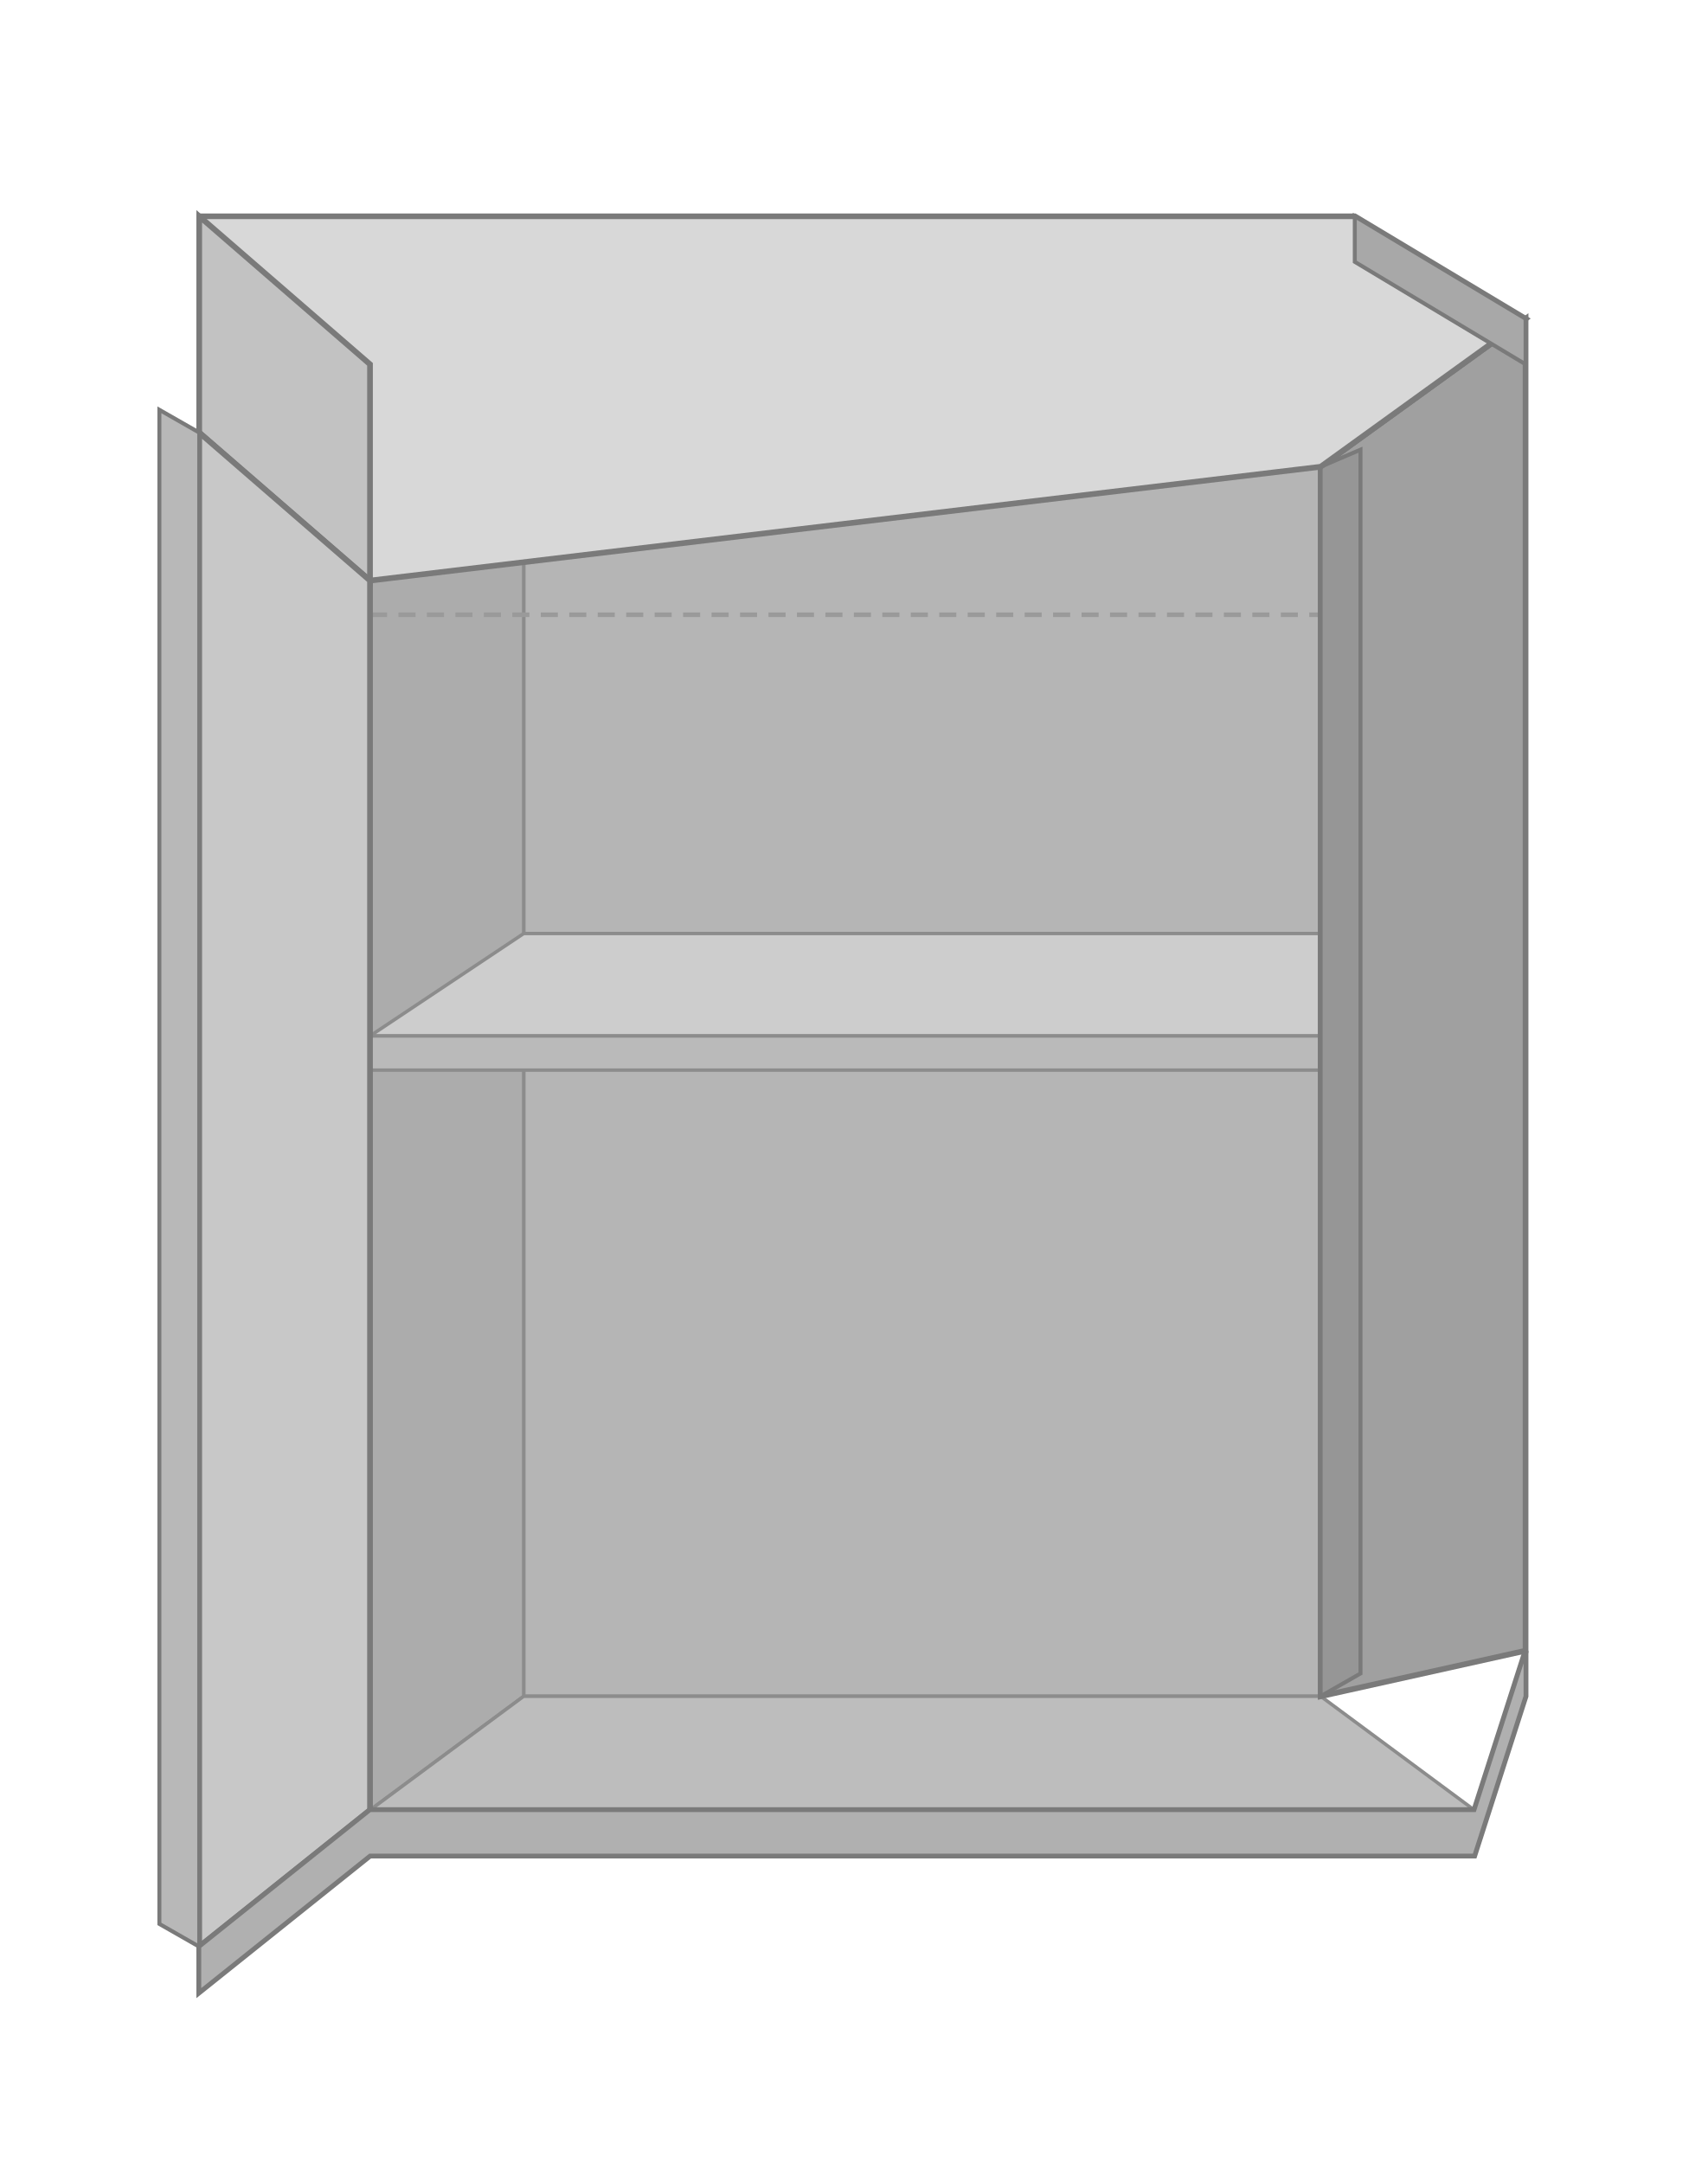
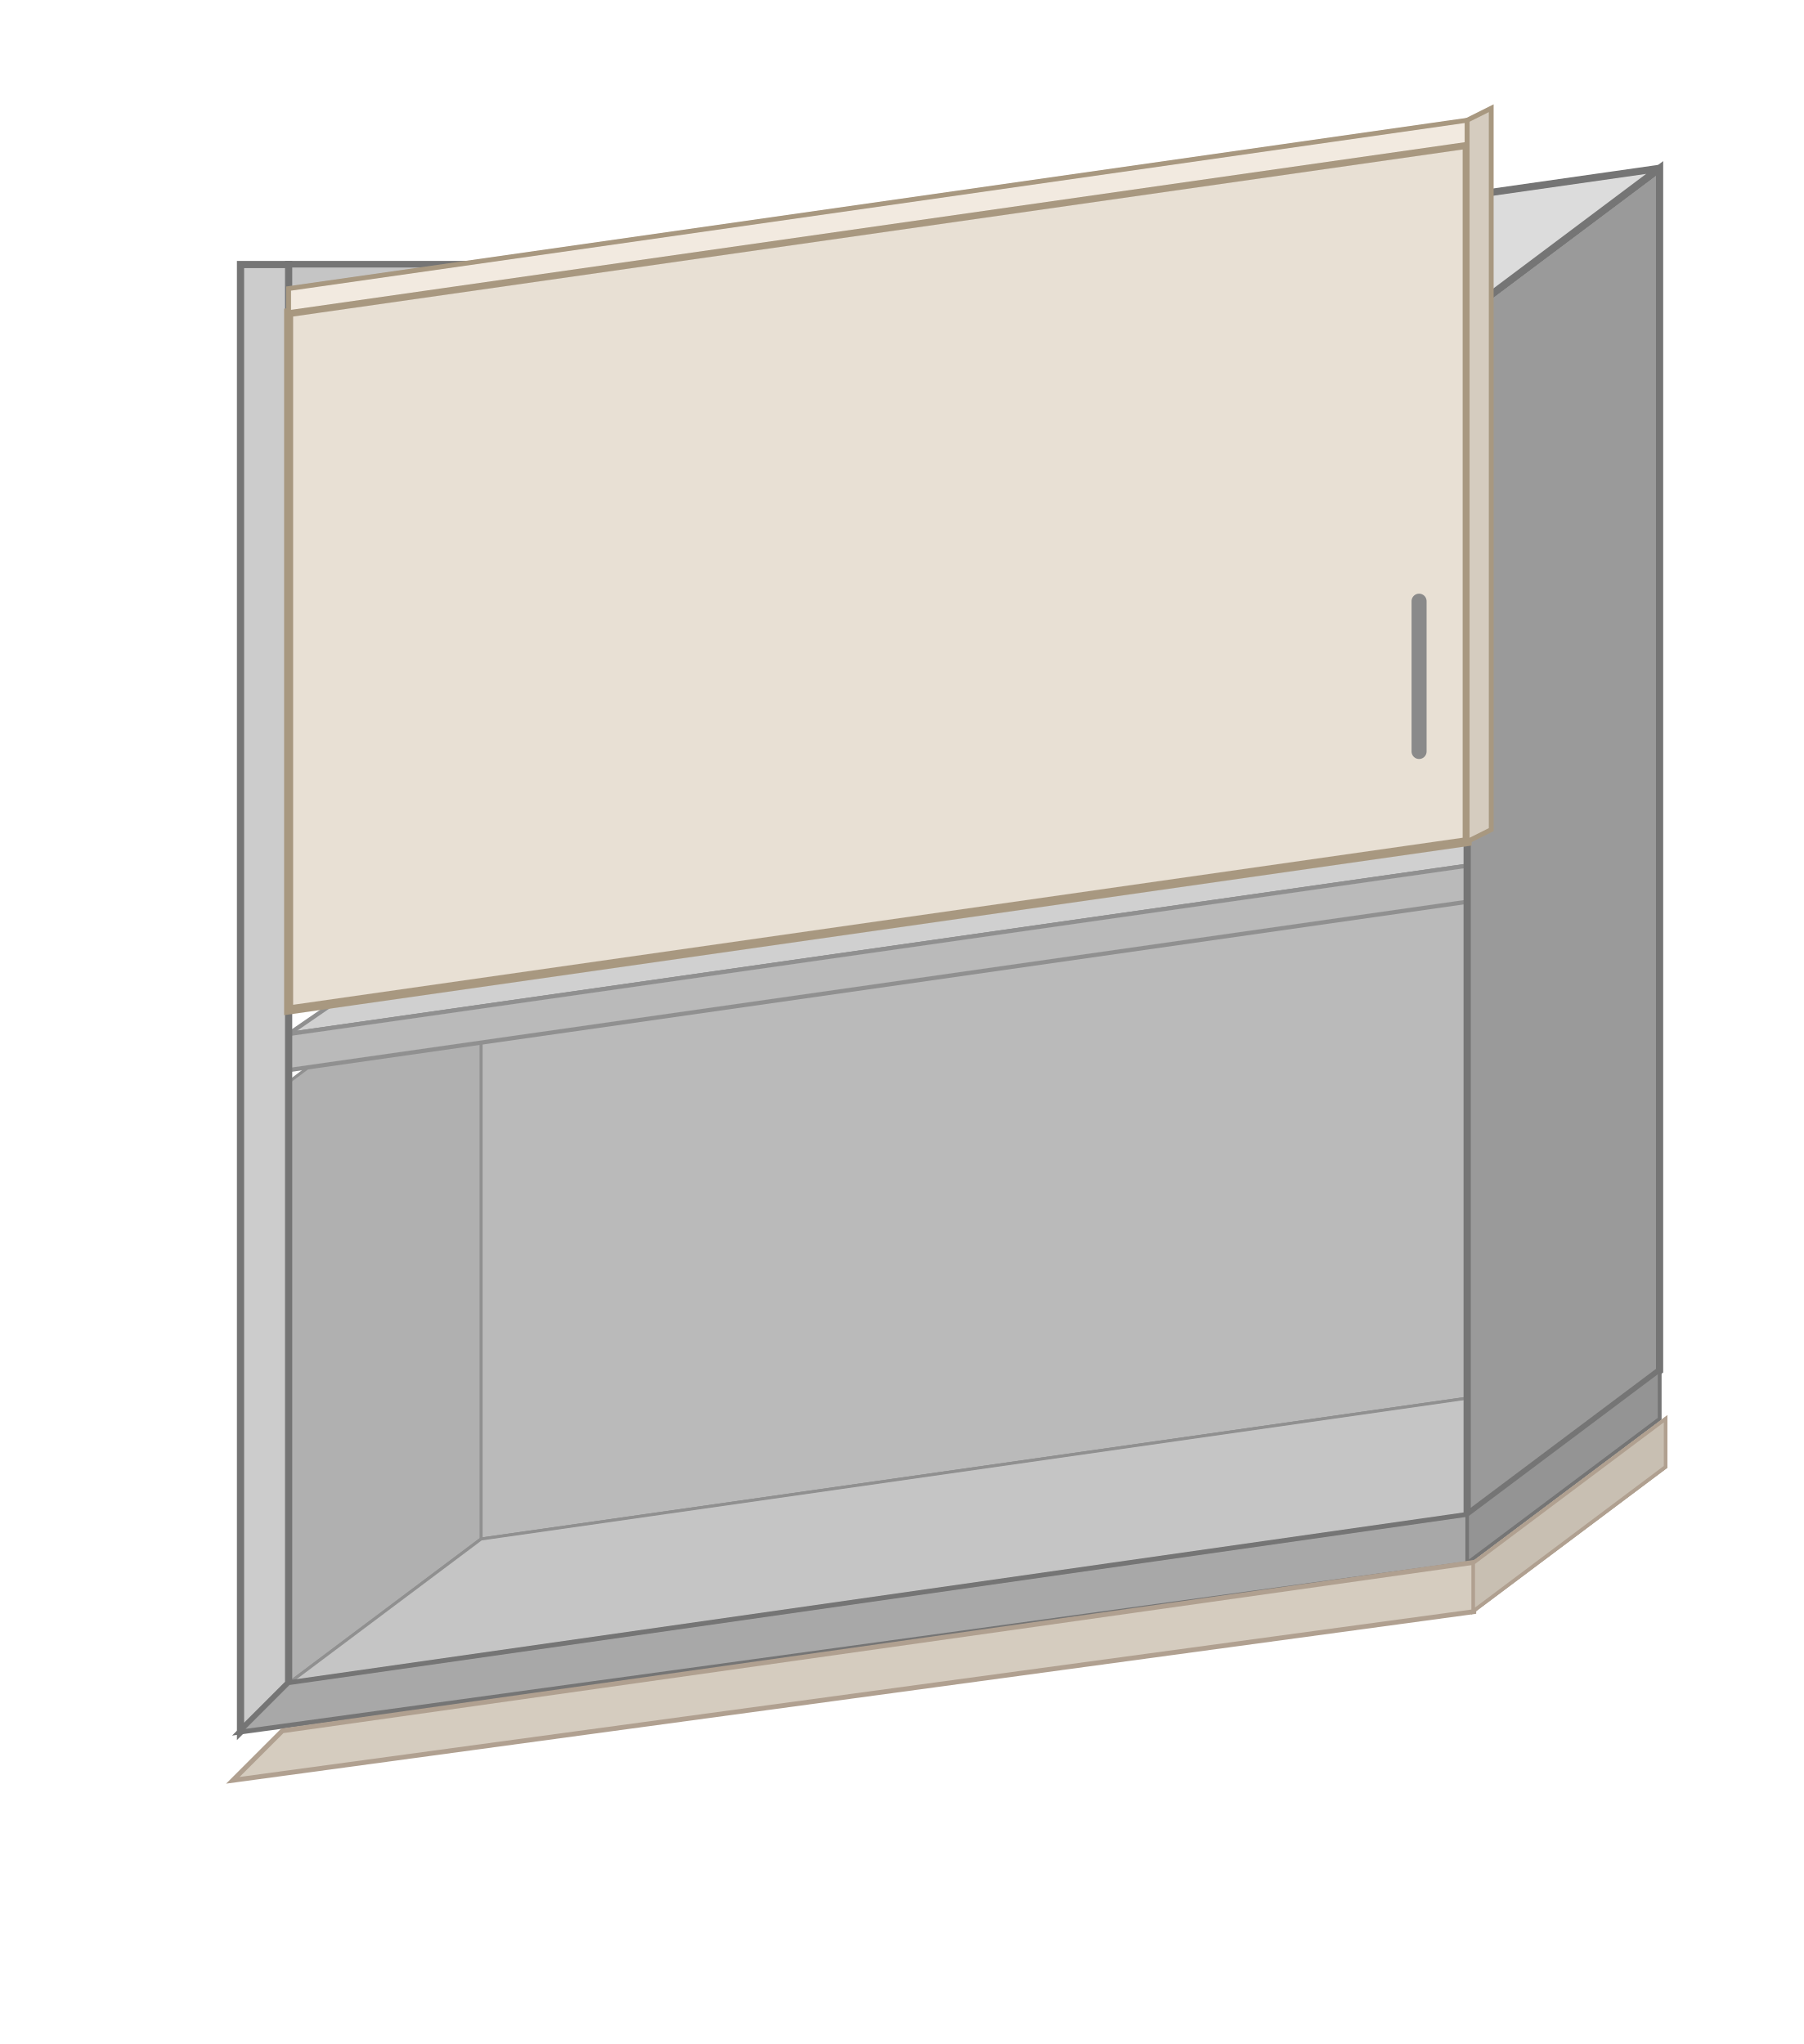
- <svg xmlns="http://www.w3.org/2000/svg" viewBox="0 0 300 380" width="300" height="380">
-   <polygon fill="#B5B5B5" stroke="#8C8C8C" stroke-width="0.6" points="92,82 232,82 232,298 92,298" />
-   <polygon fill="#ACACAC" stroke="#8C8C8C" stroke-width="0.6" points="65,102 92,82 92,298 65,318" />
-   <polygon fill="#BDBDBD" stroke="#8C8C8C" stroke-width="0.6" points="65,318 92,298 232,298 259,318" />
-   <polygon fill="#CDCDCD" stroke="#8C8C8C" stroke-width="0.6" points="65,182 92,164 232,164 259,182" />
-   <polygon fill="#BABABA" stroke="#8C8C8C" stroke-width="0.6" points="65,182 259,182 259,188 65,188" />
-   <line x1="65" y1="108" x2="259" y2="108" stroke="#9A9A9A" stroke-width="0.8" stroke-dasharray="3,2" />
-   <polygon fill="#A0A0A0" stroke="#7A7A7A" stroke-width="1" points="232,82 268,56 268,290 232,298" />
-   <polygon fill="#969696" stroke="#7A7A7A" stroke-width="0.7" points="232,82 232,298 239,294 239,79" />
-   <polygon fill="#D8D8D8" stroke="#7A7A7A" stroke-width="1" points="35,76 65,102 232,82 268,56 238,38 35,38" />
-   <polygon fill="#C2C2C2" stroke="#7A7A7A" stroke-width="1" points="35,38 35,76 65,102 65,64" />
-   <polygon fill="#A8A8A8" stroke="#7A7A7A" stroke-width="0.7" points="238,38 268,56 268,64 238,46" />
-   <polygon fill="#C8C8C8" stroke="#7A7A7A" stroke-width="1" points="35,76 65,102 65,318 35,342" />
-   <polygon fill="#B8B8B8" stroke="#7A7A7A" stroke-width="0.7" points="28,72 35,76 35,342 28,338" />
-   <polygon fill="#C2C2C2" stroke="#7A7A7A" stroke-width="1" points="35,342 65,318 259,318 268,290 268,298 259,326 65,326 35,350" />
-   <polygon fill="#B0B0B0" stroke="#7A7A7A" stroke-width="0.7" points="35,350 65,326 259,326 268,298 268,290 259,318 65,318 35,342" />
+ <svg xmlns="http://www.w3.org/2000/svg" viewBox="0 0 300 340" width="300" height="340">
+   <polygon fill="#BABABA" stroke="#909090" stroke-width="0.5" points="80,156 276,128 276,228 80,256" />
+   <polygon fill="#B0B0B0" stroke="#909090" stroke-width="0.5" points="48,180 80,156 80,256 48,280" />
+   <polygon fill="#C5C5C5" stroke="#909090" stroke-width="0.5" points="48,280 80,256 276,228 244,252" />
+   <polygon fill="#D0D0D0" stroke="#909090" stroke-width="0.7" points="48,172 80,150 276,122 244,144" />
+   <polygon fill="#BABABA" stroke="#909090" stroke-width="0.7" points="48,172 244,144 244,150 48,178" />
+   <polygon fill="#9A9A9A" stroke="#757575" stroke-width="1.2" points="244,52 276,28 276,228 244,252" />
+   <polygon fill="#DCDCDC" stroke="#757575" stroke-width="1.2" points="48,80 80,56 276,28 244,52 244,44 48,44" />
+   <polygon fill="#C5C5C5" stroke="#757575" stroke-width="1" points="48,44 48,80 244,52 244,44" />
+   <polygon fill="#CCCCCC" stroke="#757575" stroke-width="1.2" points="40,44 48,44 48,280 40,288" />
+   <polygon fill="#E8E0D4" stroke="#A89880" stroke-width="1.5" points="48,52 244,24 244,140 48,168" />
+   <polygon fill="#F2EAE0" stroke="#A89880" stroke-width="0.8" points="48,48 244,20 244,24 48,52" />
+   <polygon fill="#D5CCBF" stroke="#A89880" stroke-width="0.8" points="244,20 248,18 248,138 244,140" />
+   <line x1="236" y1="100" x2="236" y2="125" stroke="#8A8A8A" stroke-width="2.5" stroke-linecap="round" />
+   <polygon fill="#C5C5C5" stroke="#757575" stroke-width="1" points="40,288 48,280 244,252 244,260" />
+   <polygon fill="#A8A8A8" stroke="#757575" stroke-width="0.6" points="40,288 244,260 276,236 276,228 244,252 48,280 40,288" />
+   <polygon fill="#949494" stroke="#757575" stroke-width="0.6" points="244,252 244,260 276,236 276,228" />
+   <polygon fill="#E2D9CD" stroke="#B0A090" stroke-width="1" points="39,296 47,288 245,260 245,268" />
+   <polygon fill="#D5CCBF" stroke="#B0A090" stroke-width="0.6" points="39,296 245,268 277,244 277,236 245,260 47,288 39,296" />
+   <polygon fill="#C8BFB2" stroke="#B0A090" stroke-width="0.6" points="245,260 245,268 277,244 277,236" />
</svg>
